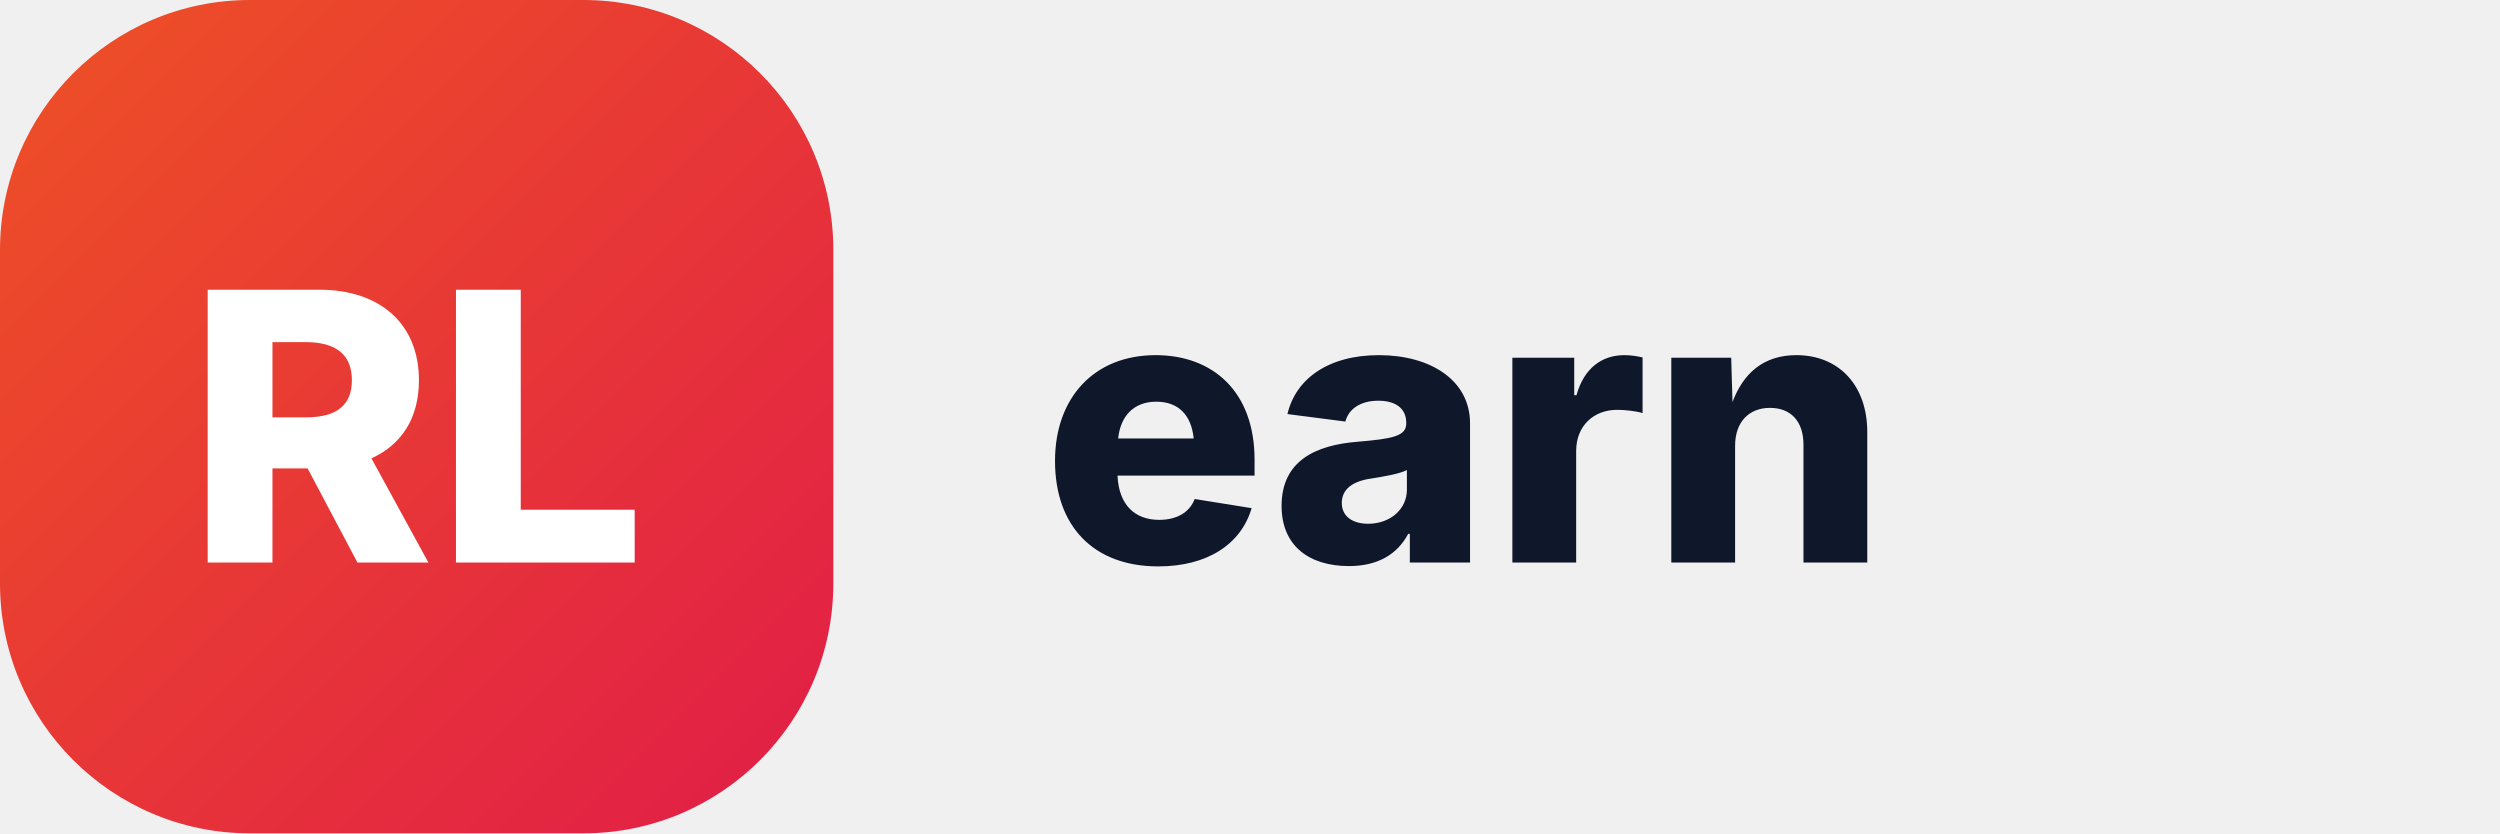
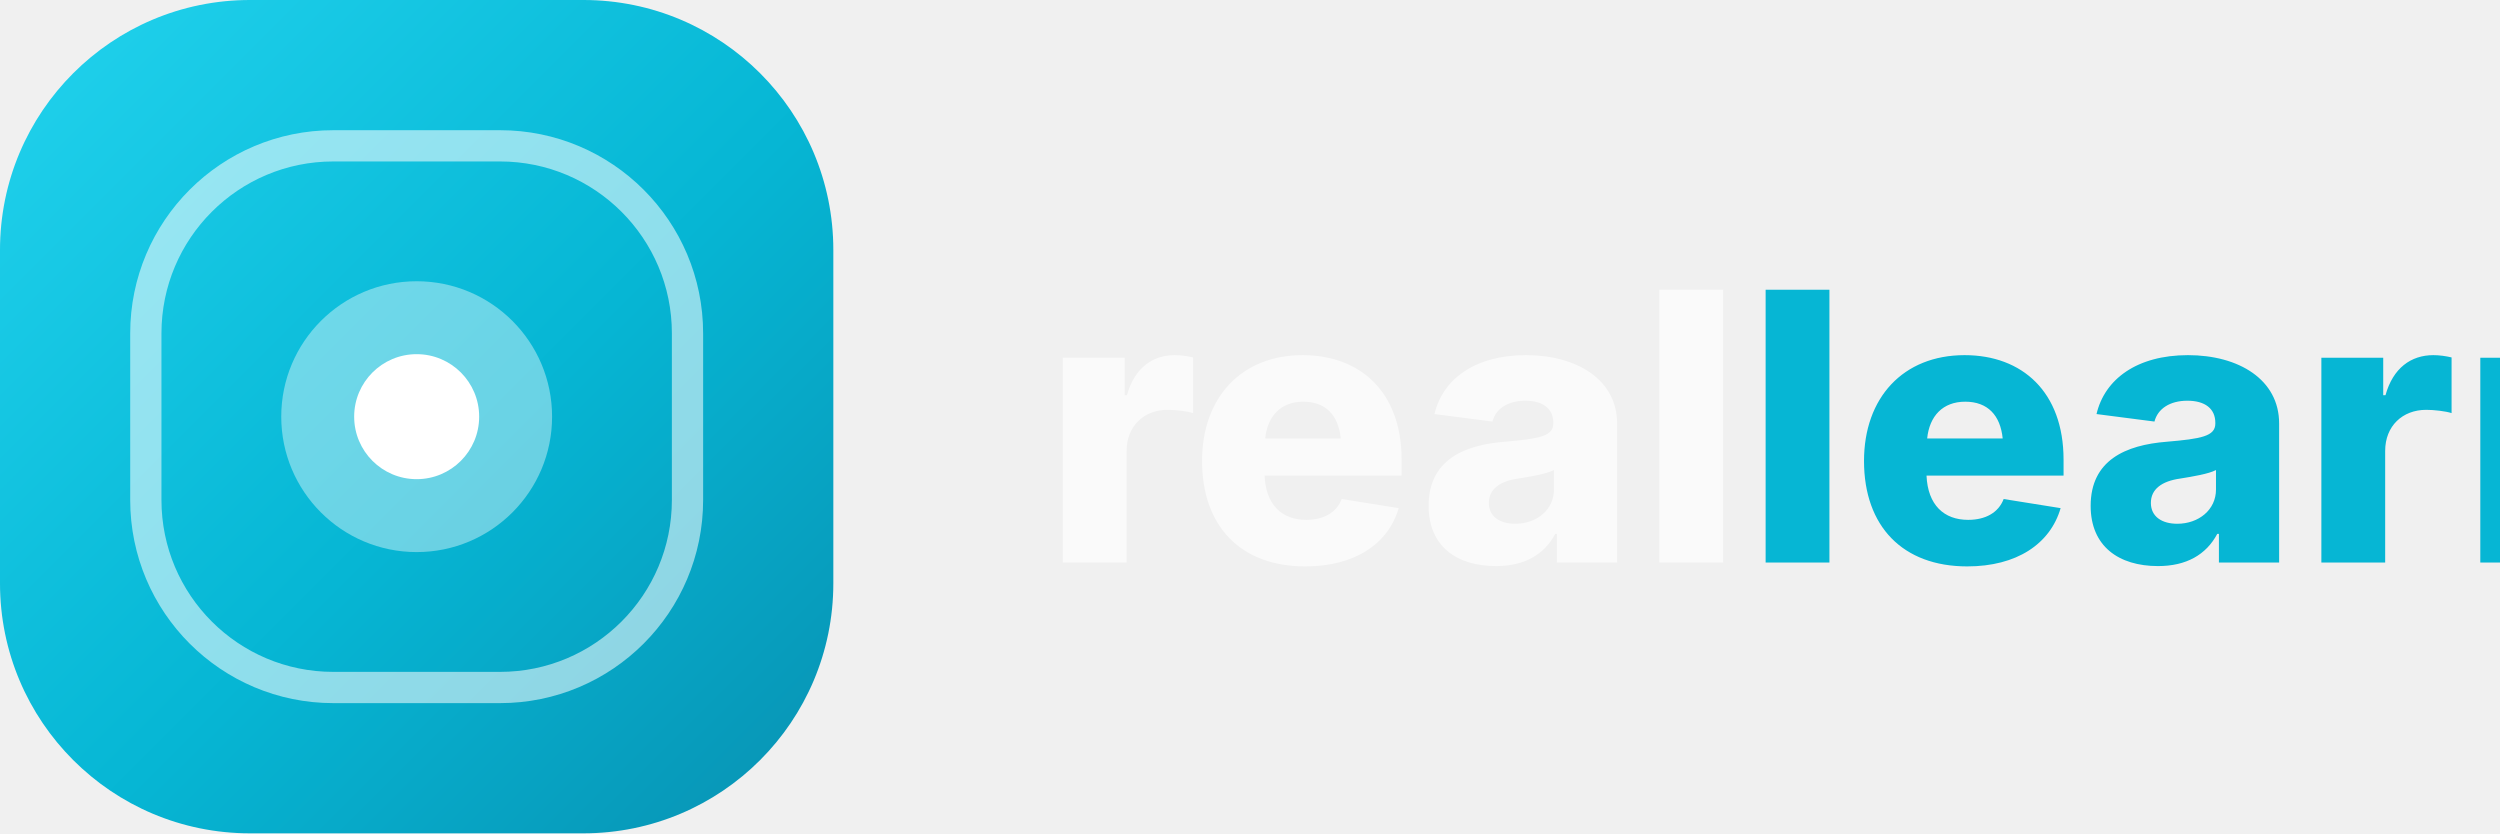
<svg xmlns="http://www.w3.org/2000/svg" viewBox="0 0 120 40" fill="none">
  <defs>
    <linearGradient id="rl" x1="0" y1="0" x2="40" y2="40" gradientUnits="userSpaceOnUse">
-       <stop offset="0" stop-color="#EE5125" />
-       <stop offset="1" stop-color="#E11D48" />
+       <stop offset="0" stop-color="#22D3EE" />
+       <stop offset="0.55" stop-color="#06B6D4" />
+       <stop offset="1" stop-color="#0891B2" />
    </linearGradient>
  </defs>
  <rect x="0" y="0" width="40" height="40" rx="12" fill="url(#rl)" />
-   <text x="20" y="27" font-family="Inter, system-ui, sans-serif" font-weight="800" font-size="18" fill="#FFFFFF" text-anchor="middle">RL</text>
-   <text x="50" y="27" font-family="Inter, system-ui, sans-serif" font-weight="800" font-size="18" fill="#0F172A">earn</text>
+   <rect x="7" y="7" width="26" height="26" rx="9" stroke="#FFFFFF" stroke-opacity="0.55" stroke-width="1.5" fill="none" />
+   <circle cx="20" cy="20" r="6.5" fill="#FFFFFF" fill-opacity="0.4" />
+   <circle cx="20" cy="20" r="3" fill="#FFFFFF" />
+   <text x="50" y="27" font-family="Inter, system-ui, sans-serif" font-weight="800" font-size="18" fill="#FAFAFA">real<tspan fill="#06B6D4">learn</tspan>
+   </text>
</svg>
